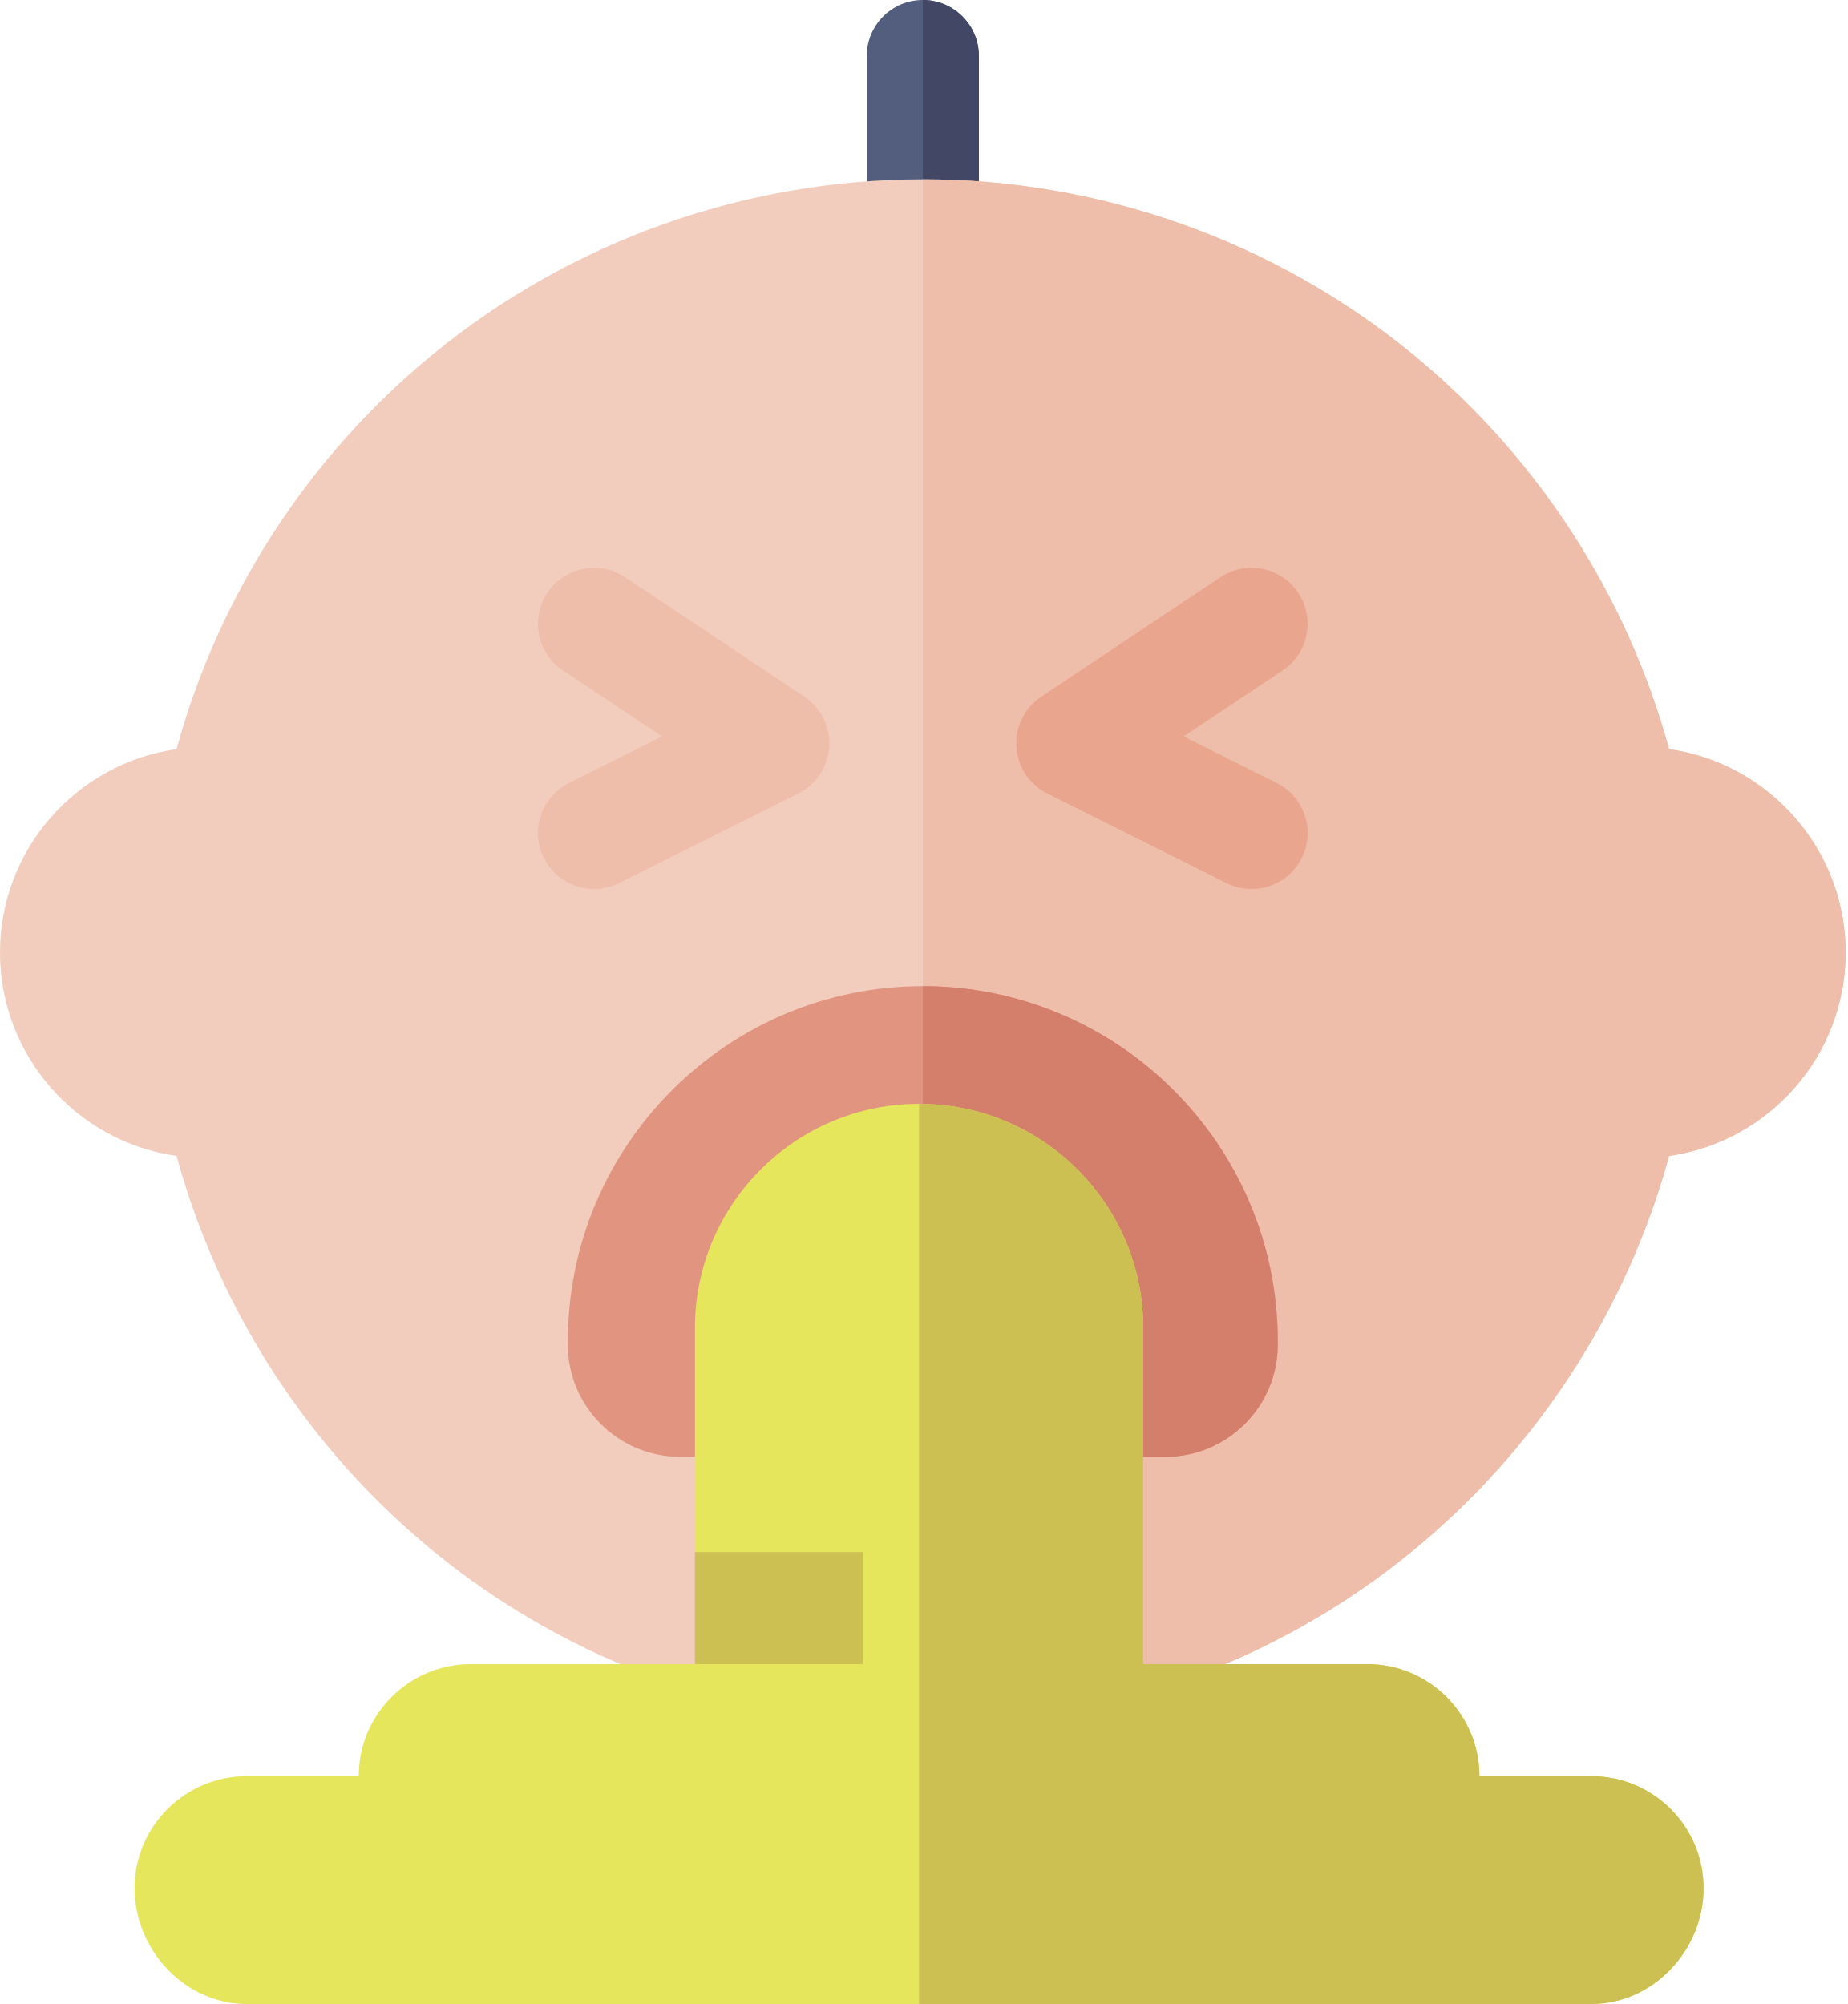
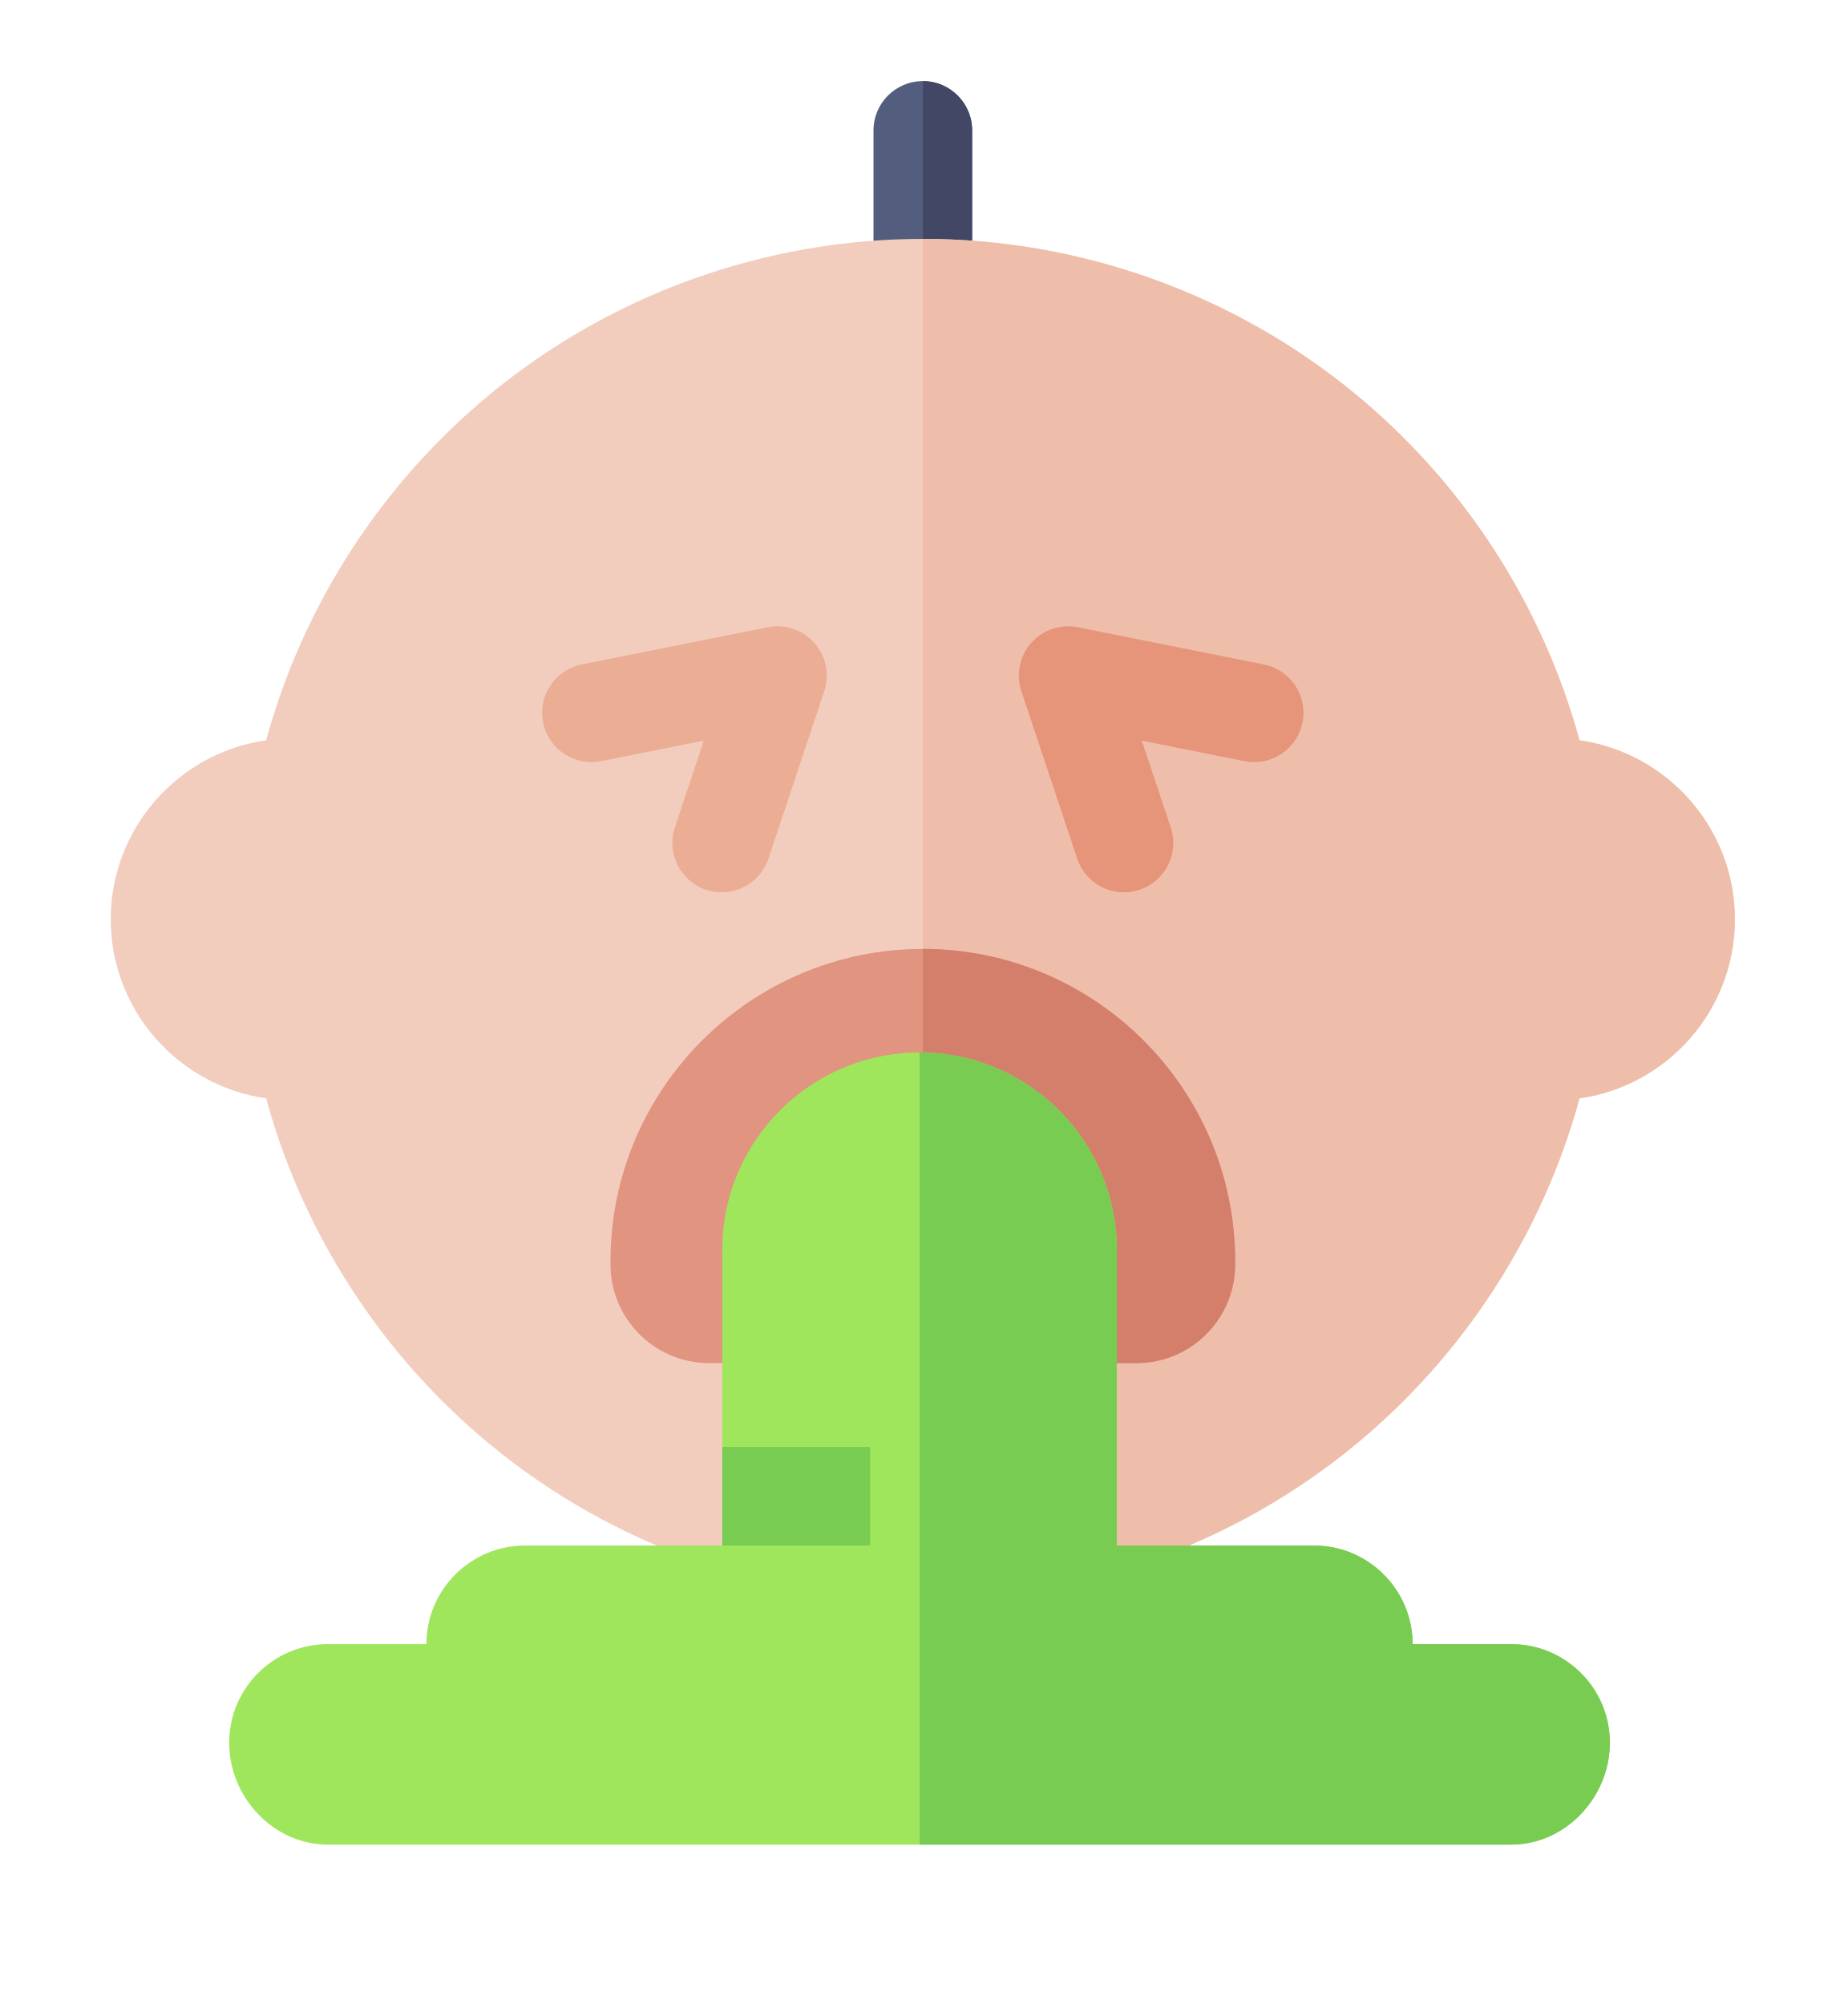
<svg xmlns="http://www.w3.org/2000/svg" width="472" height="512" viewBox="0 0 472 512" fill="none">
-   <path d="M250.045 14.315V60.125C250.045 68.027 243.632 74.44 235.729 74.44C227.827 74.44 221.414 68.027 221.414 60.125V14.315C221.414 6.413 227.827 0 235.729 0C243.632 0 250.045 6.413 250.045 14.315Z" fill="#535E7E" />
-   <path d="M250.05 14.315V60.125C250.05 68.027 243.636 74.44 235.734 74.44V0C243.636 0 250.05 6.413 250.05 14.315Z" fill="#424765" />
-   <path d="M426.352 191.388C415.634 152.097 392.701 116.623 360.959 90.579C325.791 61.709 281.308 45.81 235.727 45.81C190.147 45.81 145.664 61.709 110.496 90.579C78.754 116.623 55.821 152.097 45.103 191.388C19.641 194.995 0 216.927 0 243.362C0 269.798 19.641 291.73 45.103 295.337C55.821 334.628 78.754 370.102 110.496 396.146C145.664 425.016 190.147 440.915 235.727 440.915C281.308 440.915 325.791 425.016 360.959 396.146C392.701 370.102 415.634 334.628 426.352 295.337C451.814 291.73 471.455 269.798 471.455 243.362C471.455 216.927 451.814 194.995 426.352 191.388Z" fill="#F2CDBE" />
-   <path d="M471.454 243.362C471.454 269.798 451.813 291.73 426.351 295.337C415.633 334.628 392.7 370.102 360.958 396.146C325.79 425.016 281.307 440.915 235.727 440.915V45.81C281.307 45.81 325.79 61.709 360.958 90.579C392.7 116.623 415.633 152.097 426.351 191.388C451.813 194.995 471.454 216.927 471.454 243.362Z" fill="#EFBEAA" />
-   <path d="M235.727 251.952C185.737 251.952 145.062 292.627 145.062 342.617V343.571C145.062 359.356 157.908 372.202 173.693 372.202H297.76C313.546 372.202 326.391 359.356 326.391 343.571V342.617C326.391 292.627 285.716 251.952 235.727 251.952Z" fill="#E19480" />
-   <path d="M326.391 342.617V343.571C326.391 359.356 313.545 372.202 297.76 372.202H235.727V251.952C285.716 251.952 326.391 292.627 326.391 342.617Z" fill="#D37F6C" />
-   <path d="M250.045 327.347V372.202H221.414V327.347C221.414 319.445 227.827 313.031 235.729 313.031C243.632 313.031 250.045 319.445 250.045 327.347Z" fill="#CF5C8F" />
-   <path d="M250.05 327.347V372.202H235.734V313.031C243.636 313.031 250.05 319.445 250.05 327.347Z" fill="#C74179" />
-   <path d="M319.699 227.141C317.547 227.141 315.364 226.654 313.309 225.626L267.5 202.722C262.935 200.44 259.931 195.901 259.614 190.807C259.296 185.715 261.714 180.838 265.96 178.008L311.77 147.468C318.347 143.083 327.236 144.861 331.621 151.438C336.008 158.017 334.23 166.905 327.651 171.29L302.367 188.146L326.113 200.019C333.185 203.554 336.051 212.154 332.515 219.225C330.007 224.241 324.95 227.141 319.699 227.141Z" fill="#EAA58F" />
-   <path d="M151.752 227.142C146.5 227.142 141.445 224.242 138.936 219.225C135.401 212.154 138.267 203.554 145.338 200.02L169.084 188.146L143.8 171.29C137.221 166.905 135.444 158.017 139.83 151.439C144.215 144.859 153.103 143.083 159.681 147.469L205.491 178.008C209.737 180.839 212.155 185.716 211.837 190.808C211.52 195.901 208.517 200.441 203.951 202.722L158.142 225.627C156.087 226.656 153.903 227.142 151.752 227.142Z" fill="#EFBEAA" />
-   <path d="M406.543 453.79H377.915C377.915 438.008 365.069 425.161 349.287 425.161H292.03V339.276C292.03 307.698 266.351 282.02 234.773 282.02C203.195 282.02 177.517 307.698 177.517 339.276V396.533L206.145 410.847L177.517 425.161C149.416 425.161 118.539 425.161 120.26 425.161C104.478 425.161 91.632 438.008 91.632 453.79H63.003C47.221 453.79 34.375 466.636 34.375 482.418C34.375 498.2 47.221 512.001 63.003 512.001H234.773H406.543C422.325 512.001 435.172 498.2 435.172 482.418C435.172 466.636 422.325 453.79 406.543 453.79Z" fill="#E6E65C" />
-   <path d="M435.172 482.418C435.172 466.636 422.325 453.79 406.543 453.79H377.915C377.915 438.008 365.069 425.161 349.287 425.161H292.03V339.276C292.03 307.698 266.351 282.02 234.773 282.02V512.001H406.543C422.325 512.001 435.172 498.2 435.172 482.418Z" fill="#CCC052" />
-   <path d="M177.516 396.533H220.458V425.162H177.516V396.533Z" fill="#CCC052" />
+   <path d="M248.328 33.318V73.63C248.328 80.584 242.685 86.228 235.73 86.228C228.776 86.228 223.133 80.584 223.133 73.63V33.318C223.133 26.364 228.776 20.72 235.73 20.72C242.685 20.72 248.328 26.364 248.328 33.318Z" fill="#535E7E" />
+   <path d="M248.332 33.318V73.63C248.332 80.584 242.688 86.228 235.734 86.228V20.72C242.688 20.72 248.332 26.364 248.332 33.318Z" fill="#424765" />
+   <path d="M403.477 189.142C394.046 154.566 373.865 123.349 345.932 100.43C314.984 75.024 275.839 61.033 235.728 61.033C195.618 61.033 156.473 75.024 125.525 100.43C97.592 123.349 77.411 154.566 67.98 189.142C45.573 192.316 28.289 211.616 28.289 234.879C28.289 258.143 45.573 277.443 67.98 280.617C77.411 315.193 97.592 346.41 125.525 369.329C156.473 394.734 195.618 408.725 235.728 408.725C275.839 408.725 314.984 394.734 345.932 369.329C373.865 346.41 394.046 315.193 403.477 280.617C425.884 277.443 443.168 258.143 443.168 234.879C443.168 211.616 425.884 192.316 403.477 189.142Z" fill="#F2CDBE" />
+   <path d="M443.166 234.879C443.166 258.143 425.882 277.443 403.475 280.617C394.043 315.193 373.862 346.41 345.929 369.329C314.982 394.734 275.837 408.725 235.727 408.725V61.033C275.837 61.033 314.982 75.024 345.929 100.43C373.862 123.349 394.043 154.566 403.475 189.142C425.882 192.316 443.166 211.616 443.166 234.879Z" fill="#EFBEAA" />
+   <path d="M235.73 242.438C191.739 242.438 155.945 278.232 155.945 322.223V323.063C155.945 336.954 167.25 348.258 181.14 348.258H290.319C304.211 348.258 315.514 336.954 315.514 323.063V322.223C315.514 278.232 279.72 242.438 235.73 242.438Z" fill="#E19480" />
+   <path d="M315.511 322.223V323.063C315.511 336.954 304.206 348.258 290.315 348.258H235.727V242.438C279.717 242.438 315.511 278.232 315.511 322.223Z" fill="#D37F6C" />
+   <path d="M248.328 308.786V348.258H223.133V308.786C223.133 301.832 228.776 296.188 235.73 296.188C242.685 296.188 248.328 301.832 248.328 308.786Z" fill="#CF5C8F" />
+   <path d="M248.332 308.786V348.258H235.734V296.188C242.688 296.188 248.332 301.832 248.332 308.786Z" fill="#C74179" />
+   <path d="M278.191 224.27C276.852 222.931 275.797 221.27 275.158 219.351L260.905 176.595C259.484 172.334 260.44 167.64 263.412 164.273C266.383 160.907 270.922 159.377 275.325 160.258L322.834 169.76C329.655 171.124 334.08 177.761 332.716 184.582C331.352 191.406 324.715 195.83 317.893 194.465L291.671 189.221L299.059 211.385C301.26 217.985 297.692 225.12 291.092 227.319C286.41 228.88 281.459 227.538 278.191 224.27Z" fill="#E6947A" />
+   <path d="M193.265 224.271C189.997 227.539 185.047 228.88 180.363 227.32C173.764 225.119 170.196 217.985 172.397 211.386L179.784 189.221L153.562 194.465C146.74 195.83 140.104 191.406 138.74 184.583C137.374 177.76 141.799 171.124 148.622 169.761L196.13 160.258C200.534 159.378 205.073 160.908 208.044 164.274C211.016 167.641 211.972 172.334 210.55 176.595L196.298 219.352C195.66 221.271 194.603 222.933 193.265 224.271Z" fill="#EBAD94" />
+   <path d="M386.046 420.055H360.853C360.853 406.167 349.549 394.862 335.661 394.862H285.275V319.283C285.275 291.494 262.677 268.897 234.889 268.897C207.1 268.897 184.504 291.494 184.504 319.283V369.669L209.696 382.265L184.504 394.862C159.775 394.862 132.603 394.862 134.118 394.862C120.229 394.862 108.925 406.167 108.925 420.055H83.732C69.844 420.055 58.539 431.36 58.539 445.248C58.539 459.136 69.844 471.281 83.732 471.281H234.889H386.046C399.934 471.281 411.239 459.136 411.239 445.248C411.239 431.36 399.934 420.055 386.046 420.055Z" fill="#A0E65C" />
+   <path d="M411.241 445.248C411.241 431.36 399.936 420.055 386.048 420.055H360.855C360.855 406.167 349.551 394.862 335.663 394.862H285.277V319.283C285.277 291.494 262.679 268.897 234.891 268.897V471.281H386.048C399.936 471.281 411.241 459.136 411.241 445.248Z" fill="#79CC52" />
+   <path d="M184.5 369.669H222.289V394.863H184.5V369.669Z" fill="#79CC52" />
</svg>
